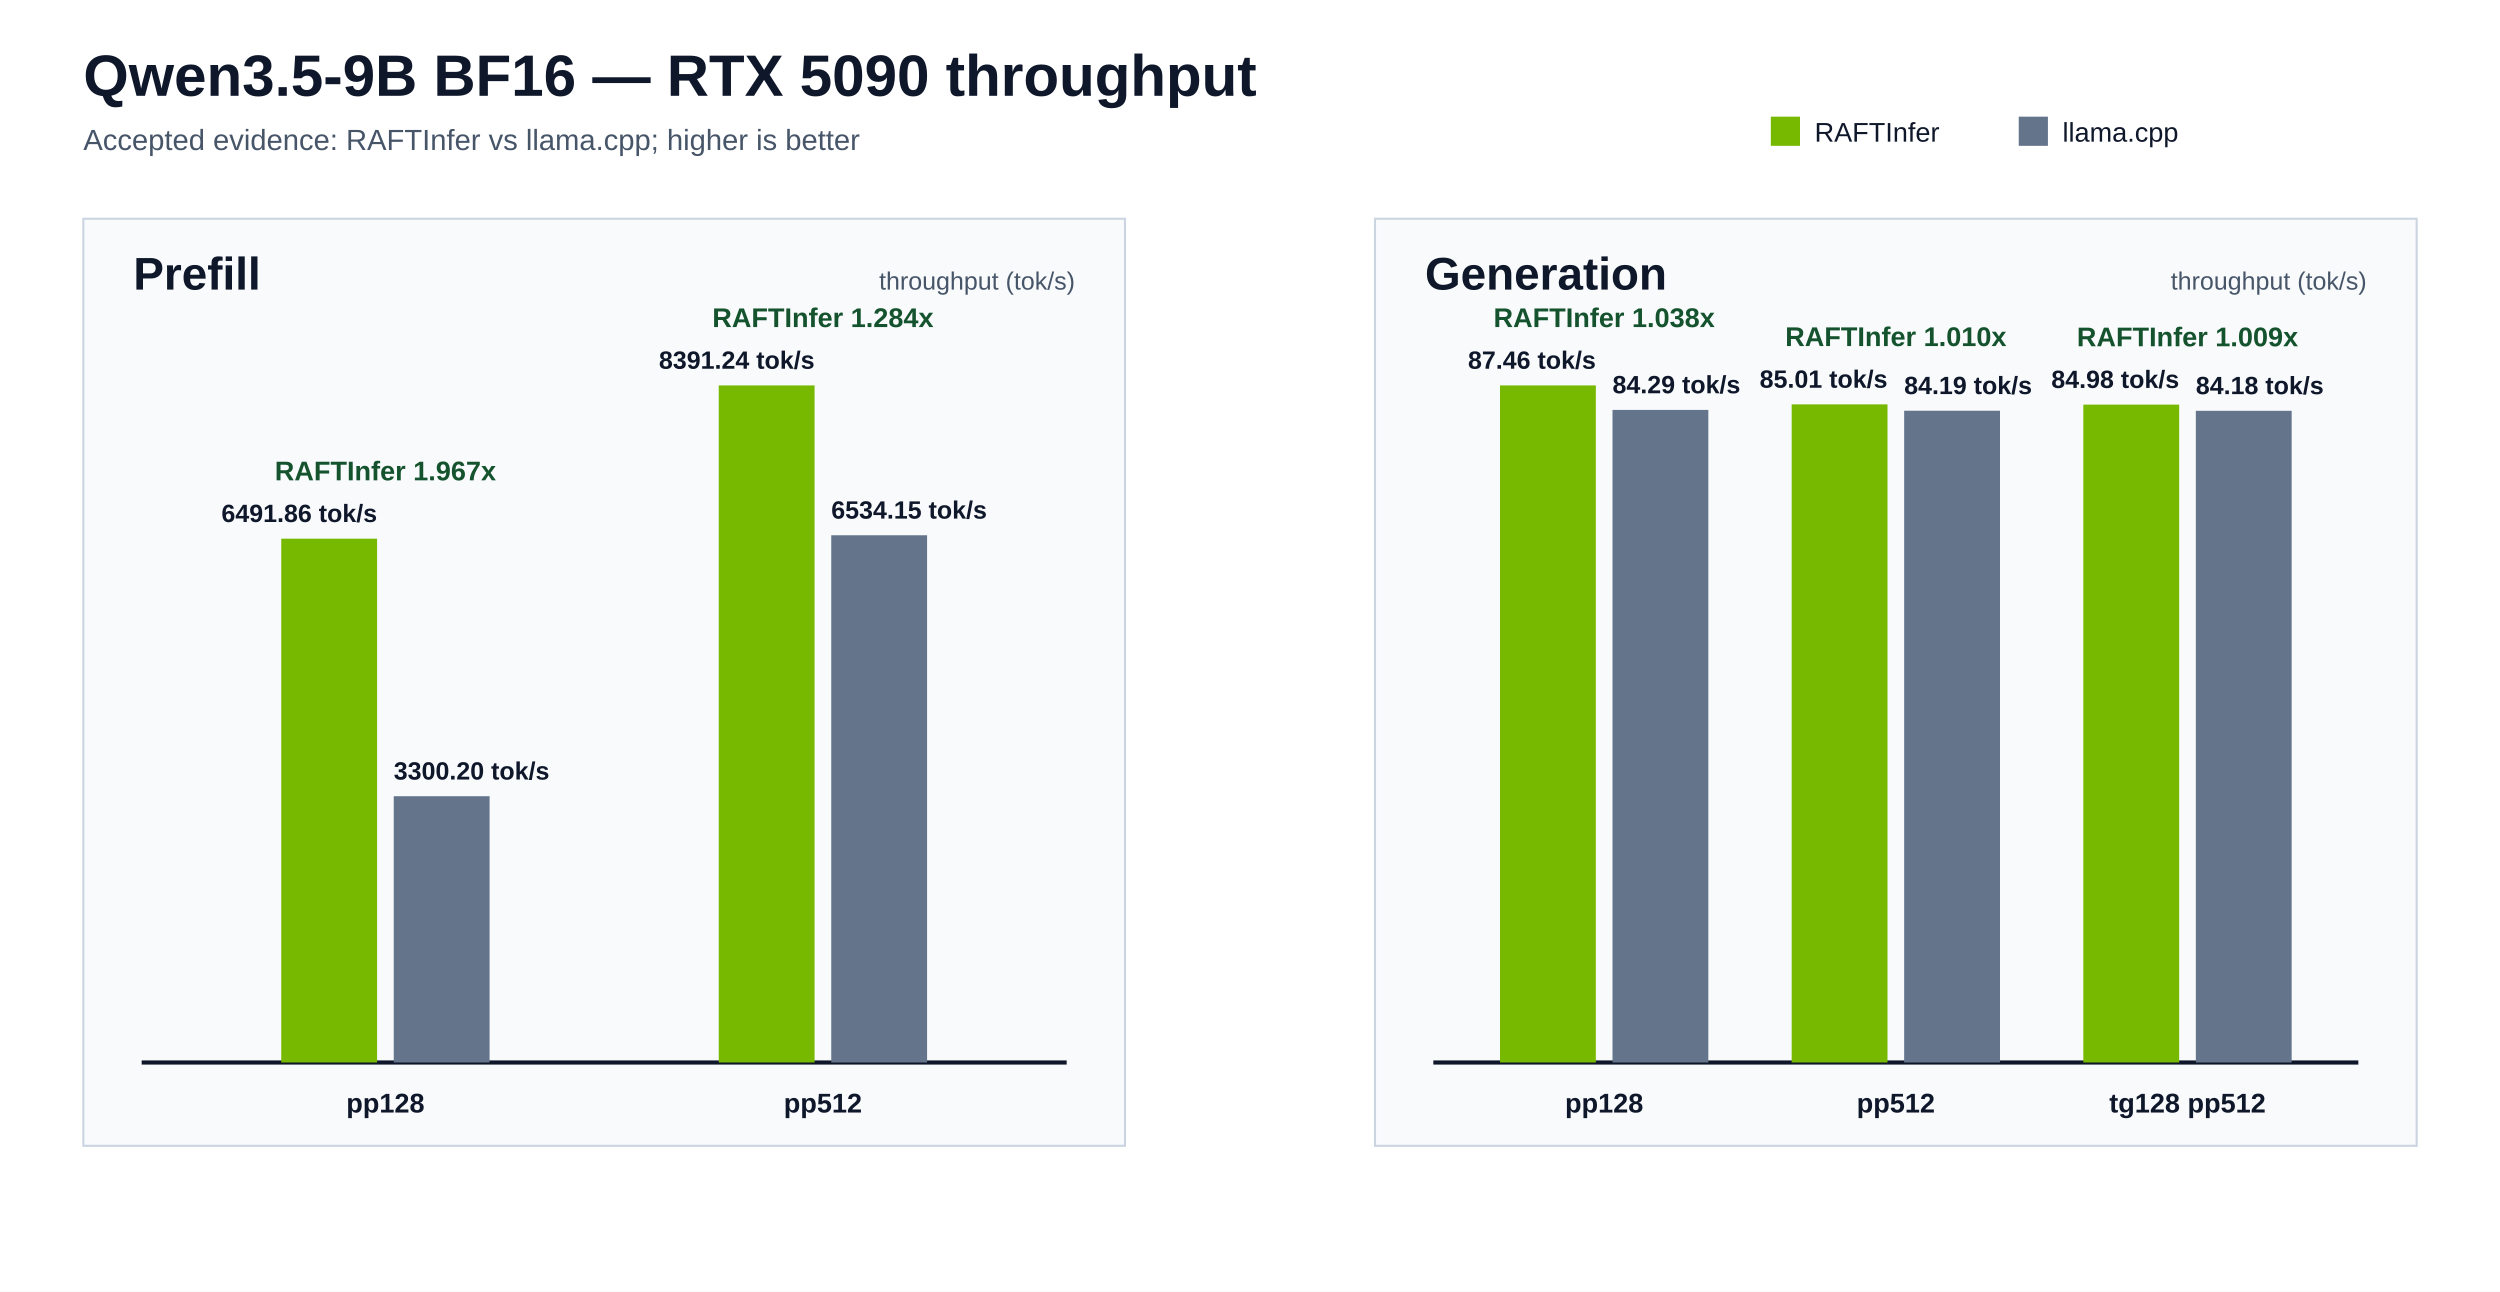
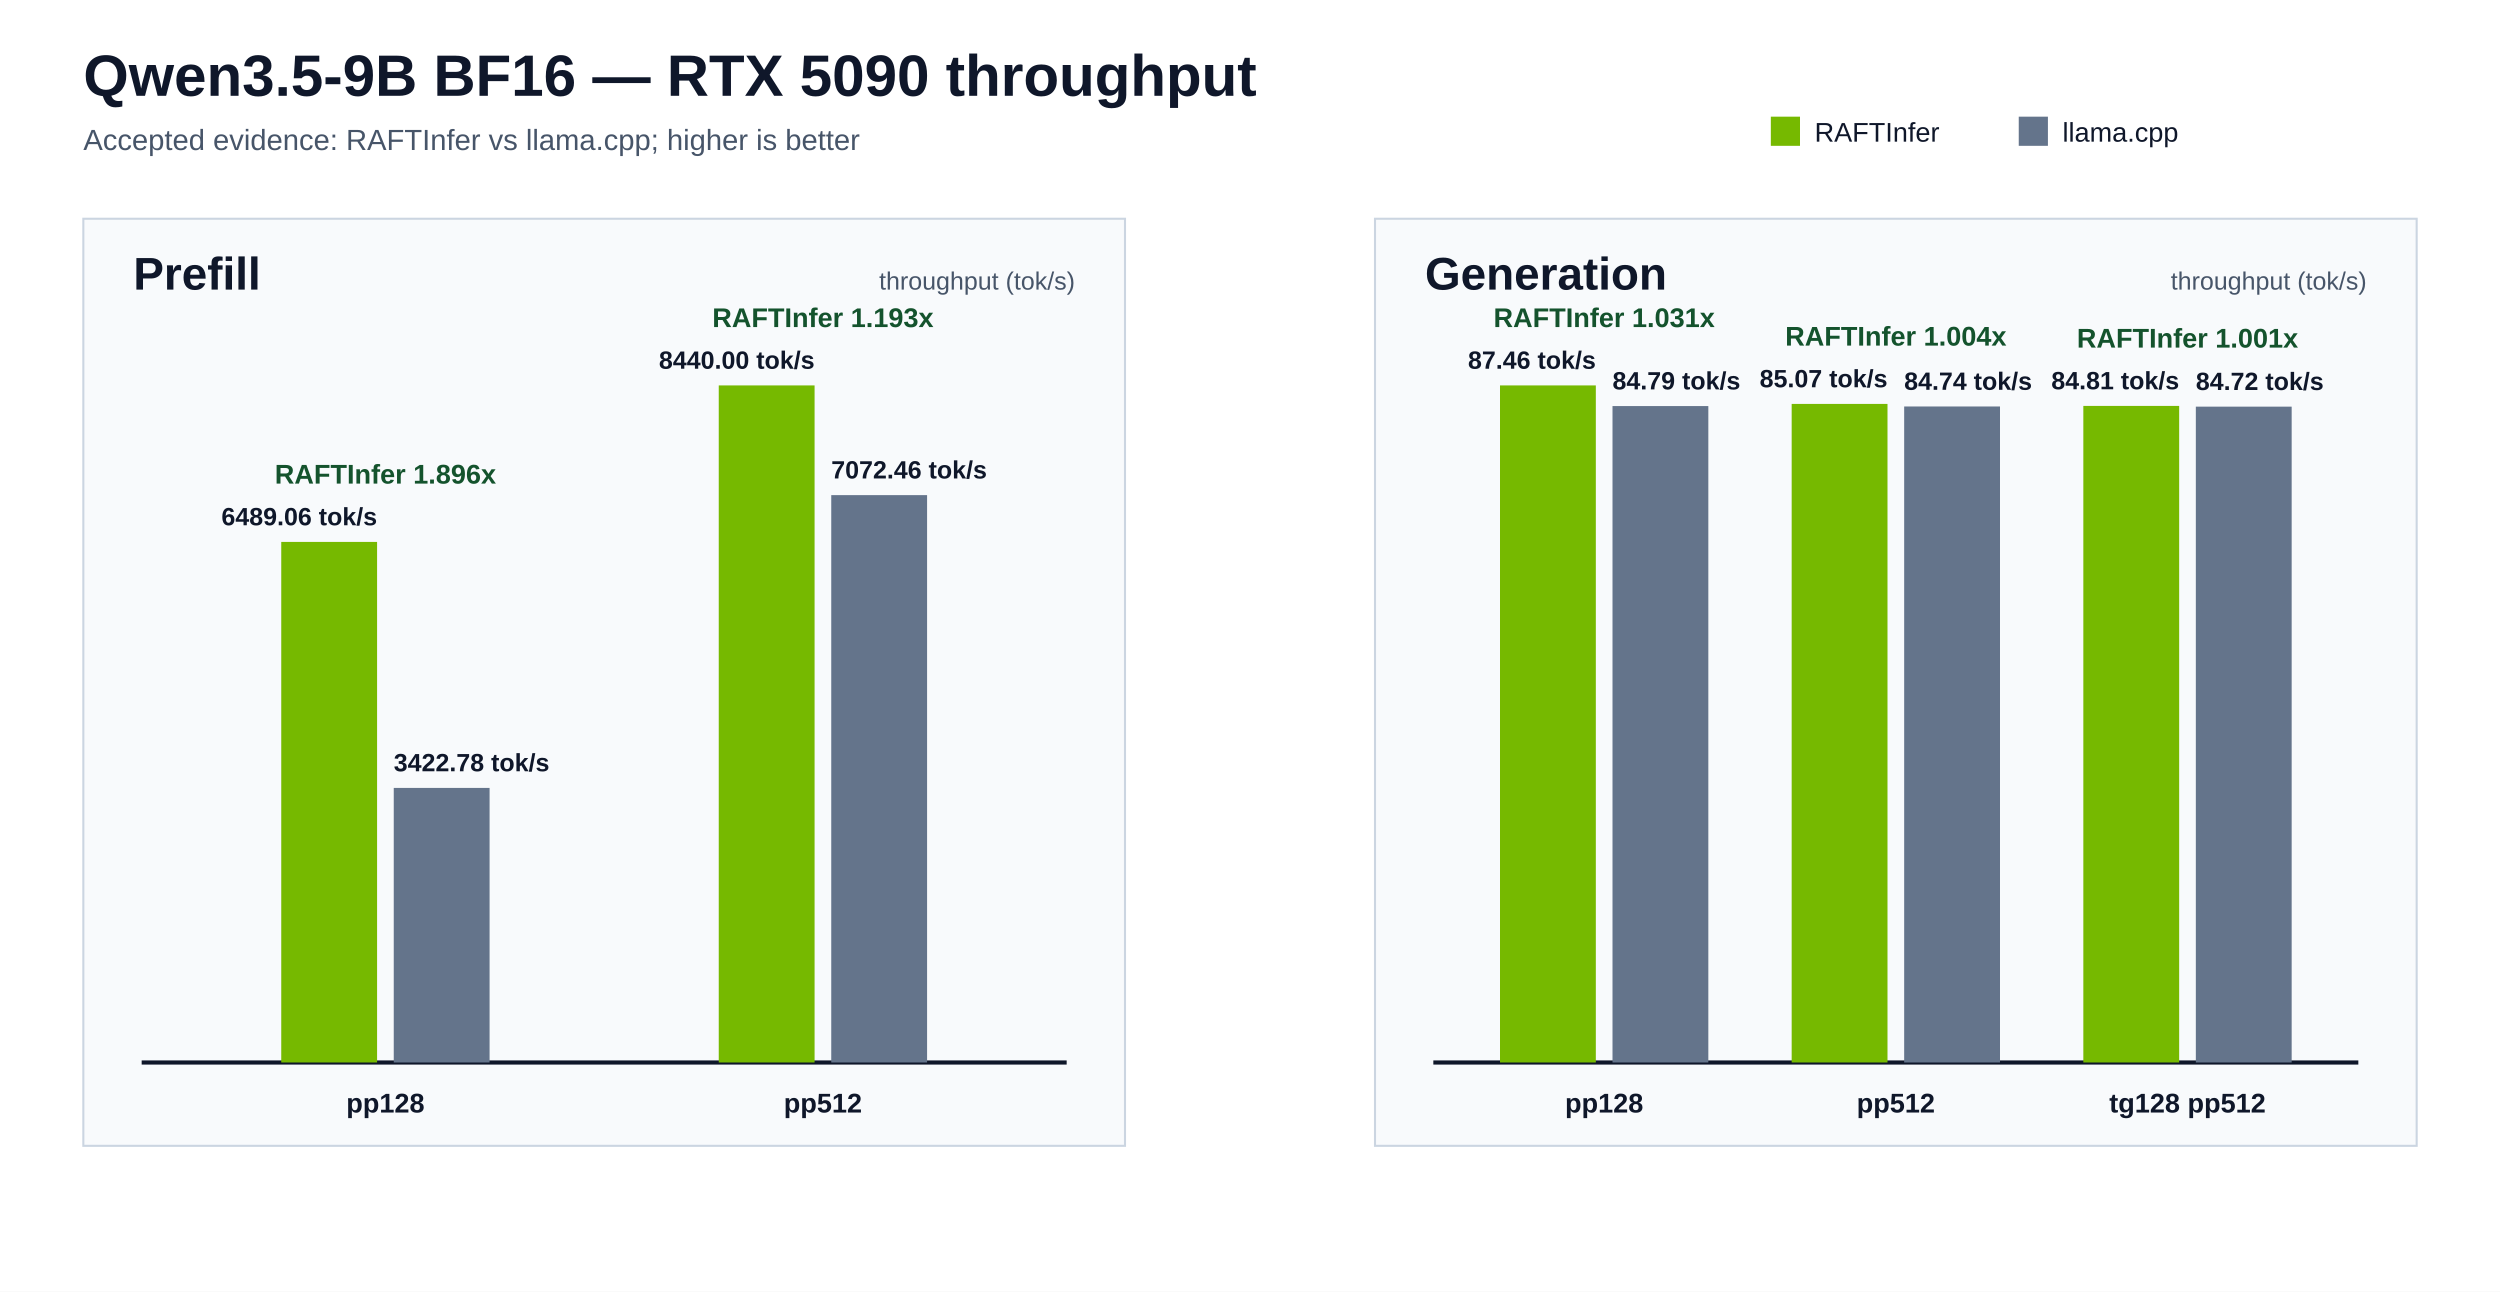
<svg xmlns="http://www.w3.org/2000/svg" width="1200" height="620" viewBox="0 0 1200 620" role="img" aria-labelledby="title description">
  <rect width="1200" height="620" fill="#FFFFFF" />
  <text x="40" y="46" fill="#0F172A" font-family="Arial, sans-serif" font-size="28" font-weight="bold" text-anchor="start">Qwen3.5-9B BF16 — RTX 5090 throughput</text>
  <text x="40" y="72" fill="#475569" font-family="Arial, sans-serif" font-size="14" font-weight="normal" text-anchor="start">Accepted evidence: RAFTInfer vs llama.cpp; higher is better</text>
  <rect x="850" y="56" width="14" height="14" fill="#76B900" />
  <text x="871" y="68" fill="#0F172A" font-family="Arial, sans-serif" font-size="13" font-weight="normal" text-anchor="start">RAFTInfer</text>
  <rect x="969" y="56" width="14" height="14" fill="#64748B" />
  <text x="990" y="68" fill="#0F172A" font-family="Arial, sans-serif" font-size="13" font-weight="normal" text-anchor="start">llama.cpp</text>
  <rect x="40" y="105" width="500" height="445" fill="#F8FAFC" stroke="#CBD5E1" />
  <text x="64" y="139" fill="#0F172A" font-family="Arial, sans-serif" font-size="22" font-weight="bold" text-anchor="start">Prefill</text>
  <text x="516" y="139" fill="#475569" font-family="Arial, sans-serif" font-size="12" font-weight="normal" text-anchor="end">throughput (tok/s)</text>
  <line x1="68" y1="510" x2="512" y2="510" stroke="#0F172A" stroke-width="2" />
-   <rect x="135.00" y="258.56" width="46" height="251.44" fill="#76B900" />
-   <text x="181.00" y="250.56" fill="#0F172A" font-family="Arial, sans-serif" font-size="12" font-weight="bold" text-anchor="end">6491.86 tok/s</text>
-   <rect x="189.00" y="382.18" width="46" height="127.82" fill="#64748B" />
-   <text x="189.00" y="374.18" fill="#0F172A" font-family="Arial, sans-serif" font-size="12" font-weight="bold" text-anchor="start">3300.20 tok/s</text>
-   <text x="185.00" y="230.56" fill="#14532D" font-family="Arial, sans-serif" font-size="13" font-weight="bold" text-anchor="middle">RAFTInfer 1.967x</text>
+   <rect x="135.00" y="260.12" width="46" height="249.88" fill="#76B900" />
+   <text x="181.00" y="252.12" fill="#0F172A" font-family="Arial, sans-serif" font-size="12" font-weight="bold" text-anchor="end">6489.06 tok/s</text>
+   <rect x="189.00" y="378.20" width="46" height="131.80" fill="#64748B" />
+   <text x="189.00" y="370.20" fill="#0F172A" font-family="Arial, sans-serif" font-size="12" font-weight="bold" text-anchor="start">3422.78 tok/s</text>
+   <text x="185.00" y="232.12" fill="#14532D" font-family="Arial, sans-serif" font-size="13" font-weight="bold" text-anchor="middle">RAFTInfer 1.896x</text>
  <text x="185.00" y="534" fill="#0F172A" font-family="Arial, sans-serif" font-size="13" font-weight="bold" text-anchor="middle">pp128</text>
  <rect x="345.00" y="185.00" width="46" height="325.00" fill="#76B900" />
-   <text x="391.00" y="177.00" fill="#0F172A" font-family="Arial, sans-serif" font-size="12" font-weight="bold" text-anchor="end">8391.24 tok/s</text>
-   <rect x="399.00" y="256.93" width="46" height="253.07" fill="#64748B" />
-   <text x="399.00" y="248.93" fill="#0F172A" font-family="Arial, sans-serif" font-size="12" font-weight="bold" text-anchor="start">6534.15 tok/s</text>
-   <text x="395.00" y="157.00" fill="#14532D" font-family="Arial, sans-serif" font-size="13" font-weight="bold" text-anchor="middle">RAFTInfer 1.284x</text>
+   <text x="391.00" y="177.00" fill="#0F172A" font-family="Arial, sans-serif" font-size="12" font-weight="bold" text-anchor="end">8440.00 tok/s</text>
+   <rect x="399.00" y="237.66" width="46" height="272.34" fill="#64748B" />
+   <text x="399.00" y="229.66" fill="#0F172A" font-family="Arial, sans-serif" font-size="12" font-weight="bold" text-anchor="start">7072.46 tok/s</text>
+   <text x="395.00" y="157.00" fill="#14532D" font-family="Arial, sans-serif" font-size="13" font-weight="bold" text-anchor="middle">RAFTInfer 1.193x</text>
  <text x="395.00" y="534" fill="#0F172A" font-family="Arial, sans-serif" font-size="13" font-weight="bold" text-anchor="middle">pp512</text>
  <rect x="660" y="105" width="500" height="445" fill="#F8FAFC" stroke="#CBD5E1" />
  <text x="684" y="139" fill="#0F172A" font-family="Arial, sans-serif" font-size="22" font-weight="bold" text-anchor="start">Generation</text>
  <text x="1136" y="139" fill="#475569" font-family="Arial, sans-serif" font-size="12" font-weight="normal" text-anchor="end">throughput (tok/s)</text>
  <line x1="688" y1="510" x2="1132" y2="510" stroke="#0F172A" stroke-width="2" />
  <rect x="720.00" y="185.00" width="46" height="325.00" fill="#76B900" />
  <text x="766.00" y="177.00" fill="#0F172A" font-family="Arial, sans-serif" font-size="12" font-weight="bold" text-anchor="end">87.46 tok/s</text>
-   <rect x="774.00" y="196.76" width="46" height="313.24" fill="#64748B" />
-   <text x="774.00" y="188.76" fill="#0F172A" font-family="Arial, sans-serif" font-size="12" font-weight="bold" text-anchor="start">84.29 tok/s</text>
-   <text x="770.00" y="157.00" fill="#14532D" font-family="Arial, sans-serif" font-size="13" font-weight="bold" text-anchor="middle">RAFTInfer 1.038x</text>
+   <rect x="774.00" y="194.91" width="46" height="315.09" fill="#64748B" />
+   <text x="774.00" y="186.91" fill="#0F172A" font-family="Arial, sans-serif" font-size="12" font-weight="bold" text-anchor="start">84.79 tok/s</text>
+   <text x="770.00" y="157.00" fill="#14532D" font-family="Arial, sans-serif" font-size="13" font-weight="bold" text-anchor="middle">RAFTInfer 1.031x</text>
  <text x="770.00" y="534" fill="#0F172A" font-family="Arial, sans-serif" font-size="13" font-weight="bold" text-anchor="middle">pp128</text>
-   <rect x="860.00" y="194.10" width="46" height="315.90" fill="#76B900" />
-   <text x="906.00" y="186.10" fill="#0F172A" font-family="Arial, sans-serif" font-size="12" font-weight="bold" text-anchor="end">85.01 tok/s</text>
-   <rect x="914.00" y="197.15" width="46" height="312.85" fill="#64748B" />
-   <text x="914.00" y="189.15" fill="#0F172A" font-family="Arial, sans-serif" font-size="12" font-weight="bold" text-anchor="start">84.19 tok/s</text>
-   <text x="910.00" y="166.10" fill="#14532D" font-family="Arial, sans-serif" font-size="13" font-weight="bold" text-anchor="middle">RAFTInfer 1.010x</text>
+   <rect x="860.00" y="193.88" width="46" height="316.12" fill="#76B900" />
+   <text x="906.00" y="185.88" fill="#0F172A" font-family="Arial, sans-serif" font-size="12" font-weight="bold" text-anchor="end">85.07 tok/s</text>
+   <rect x="914.00" y="195.11" width="46" height="314.89" fill="#64748B" />
+   <text x="914.00" y="187.11" fill="#0F172A" font-family="Arial, sans-serif" font-size="12" font-weight="bold" text-anchor="start">84.74 tok/s</text>
+   <text x="910.00" y="165.88" fill="#14532D" font-family="Arial, sans-serif" font-size="13" font-weight="bold" text-anchor="middle">RAFTInfer 1.004x</text>
  <text x="910.00" y="534" fill="#0F172A" font-family="Arial, sans-serif" font-size="13" font-weight="bold" text-anchor="middle">pp512</text>
-   <rect x="1000.00" y="194.22" width="46" height="315.78" fill="#76B900" />
-   <text x="1046.00" y="186.22" fill="#0F172A" font-family="Arial, sans-serif" font-size="12" font-weight="bold" text-anchor="end">84.98 tok/s</text>
-   <rect x="1054.00" y="197.19" width="46" height="312.81" fill="#64748B" />
-   <text x="1054.00" y="189.19" fill="#0F172A" font-family="Arial, sans-serif" font-size="12" font-weight="bold" text-anchor="start">84.18 tok/s</text>
-   <text x="1050.00" y="166.22" fill="#14532D" font-family="Arial, sans-serif" font-size="13" font-weight="bold" text-anchor="middle">RAFTInfer 1.009x</text>
+   <rect x="1000.00" y="194.84" width="46" height="315.16" fill="#76B900" />
+   <text x="1046.00" y="186.84" fill="#0F172A" font-family="Arial, sans-serif" font-size="12" font-weight="bold" text-anchor="end">84.81 tok/s</text>
+   <rect x="1054.00" y="195.19" width="46" height="314.81" fill="#64748B" />
+   <text x="1054.00" y="187.19" fill="#0F172A" font-family="Arial, sans-serif" font-size="12" font-weight="bold" text-anchor="start">84.72 tok/s</text>
+   <text x="1050.00" y="166.84" fill="#14532D" font-family="Arial, sans-serif" font-size="13" font-weight="bold" text-anchor="middle">RAFTInfer 1.001x</text>
  <text x="1050.00" y="534" fill="#0F172A" font-family="Arial, sans-serif" font-size="13" font-weight="bold" text-anchor="middle">tg128 pp512</text>
</svg>
